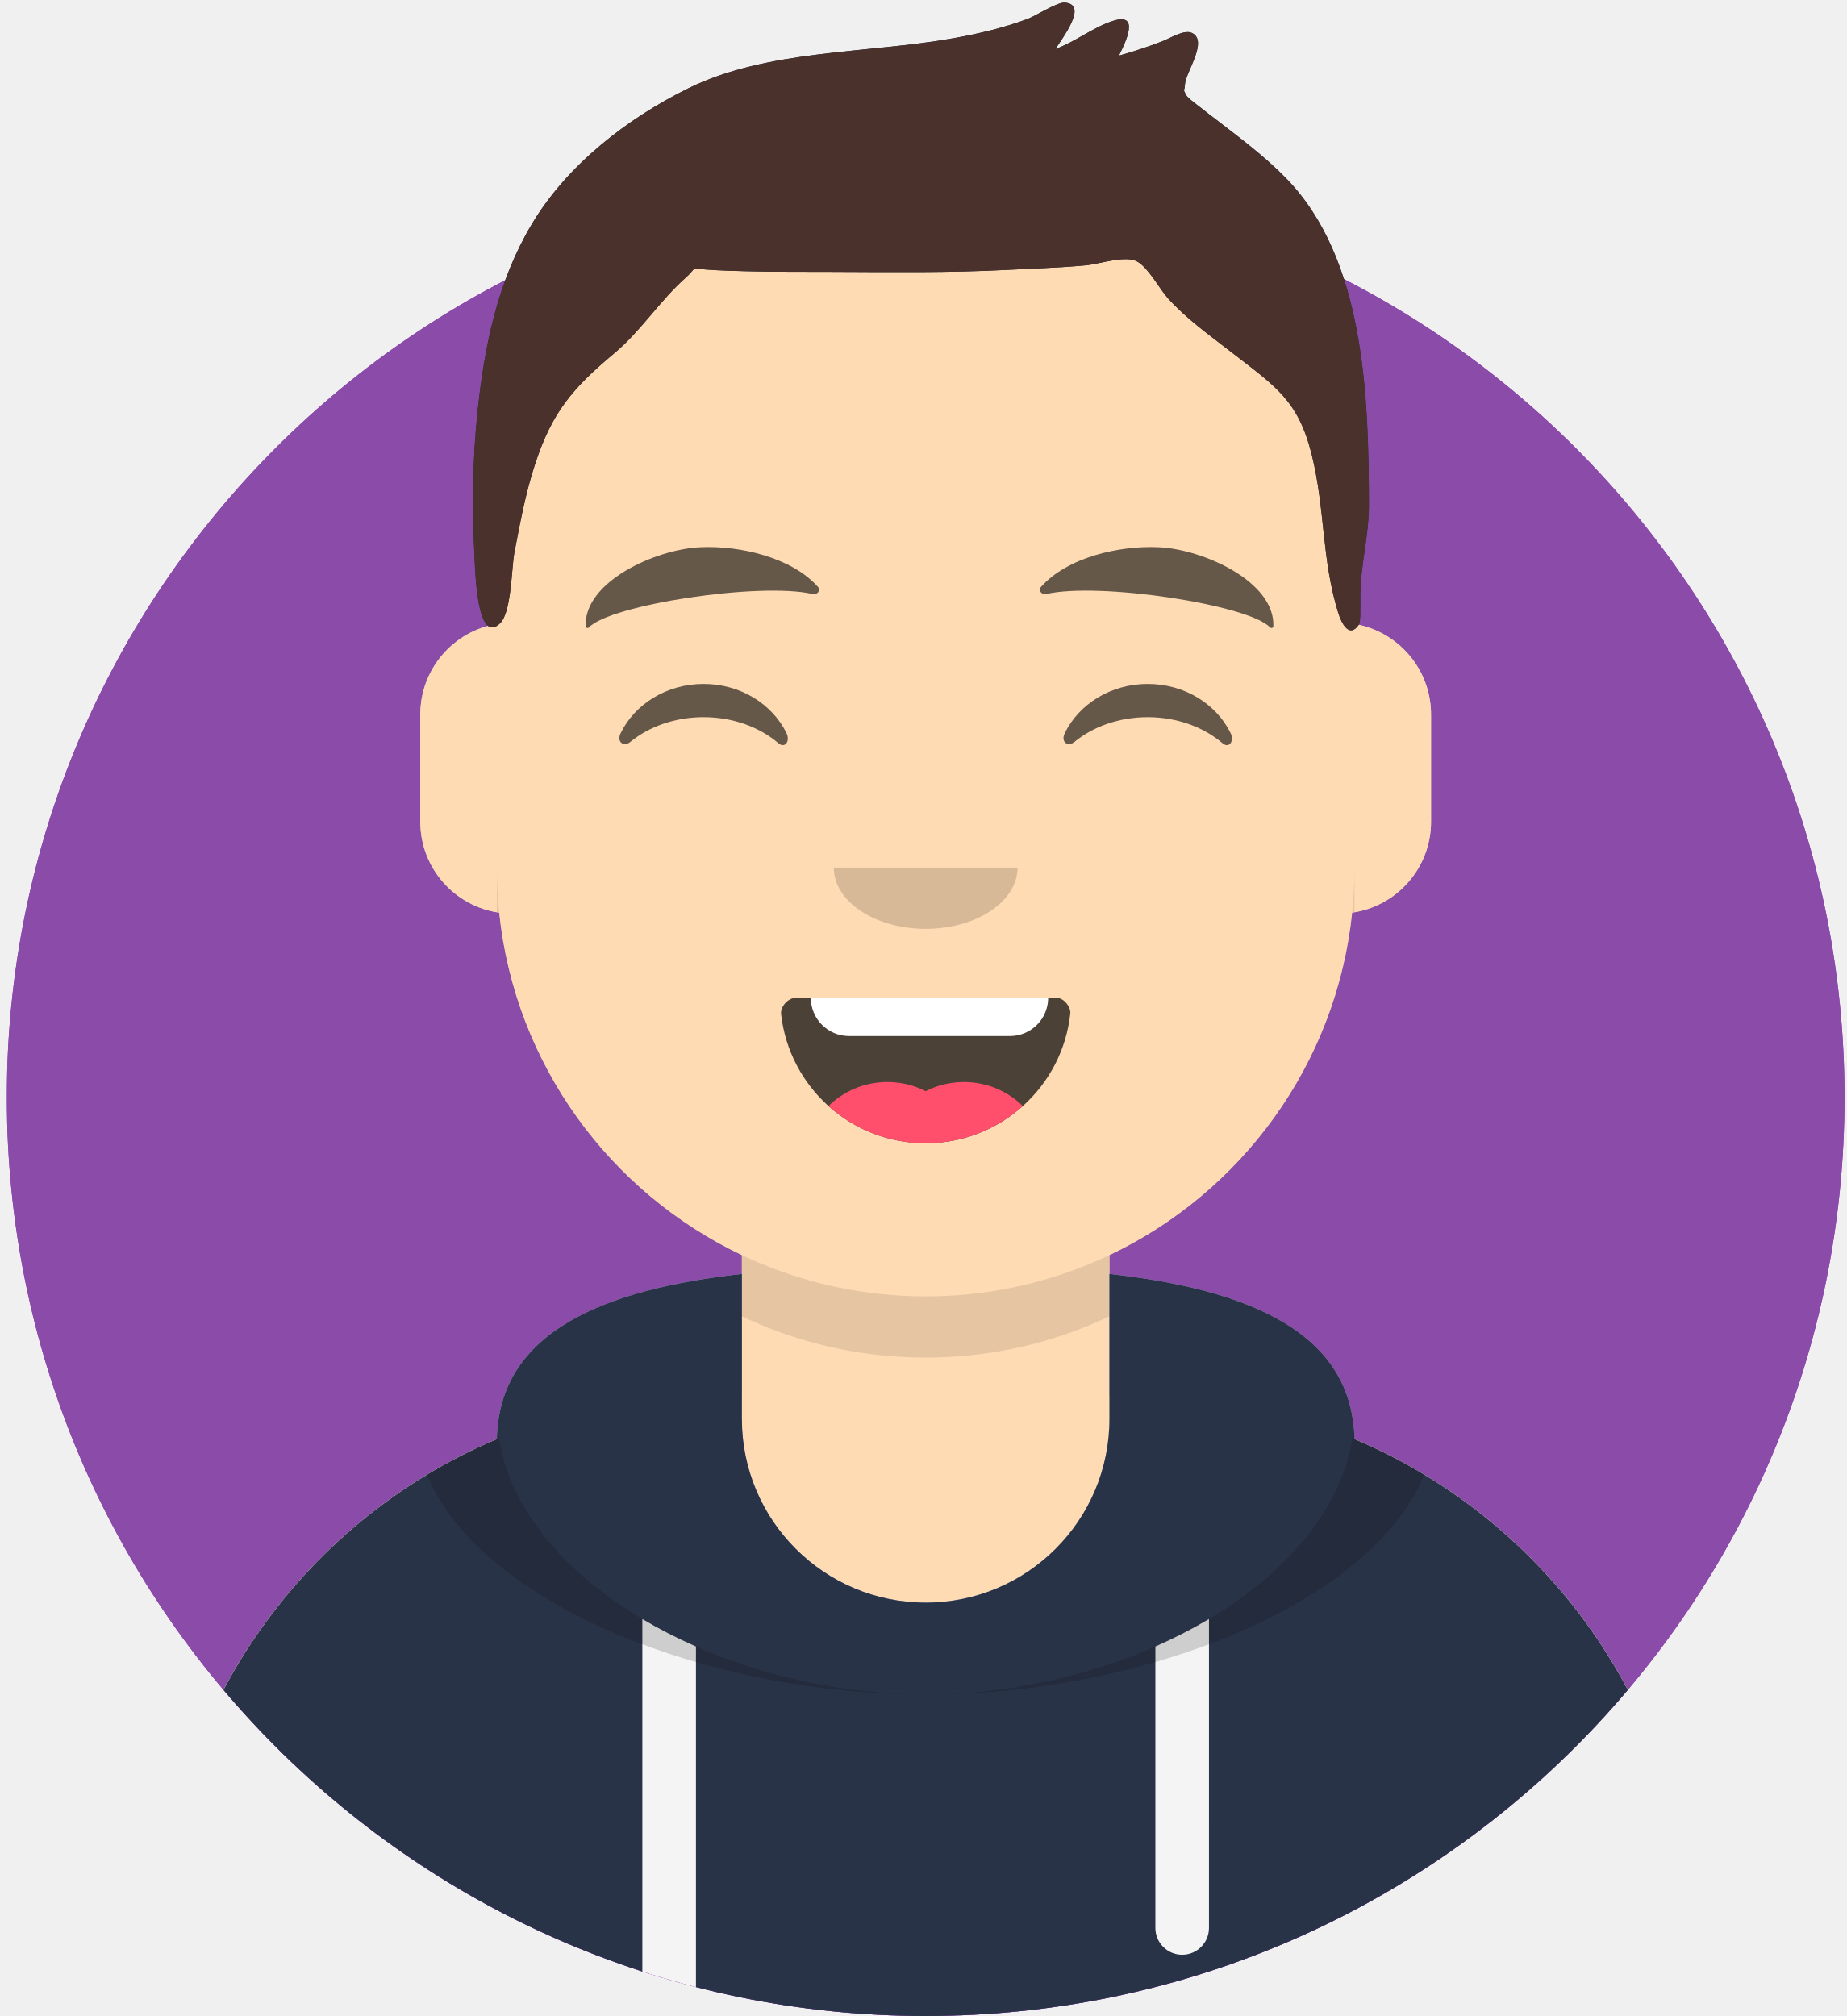
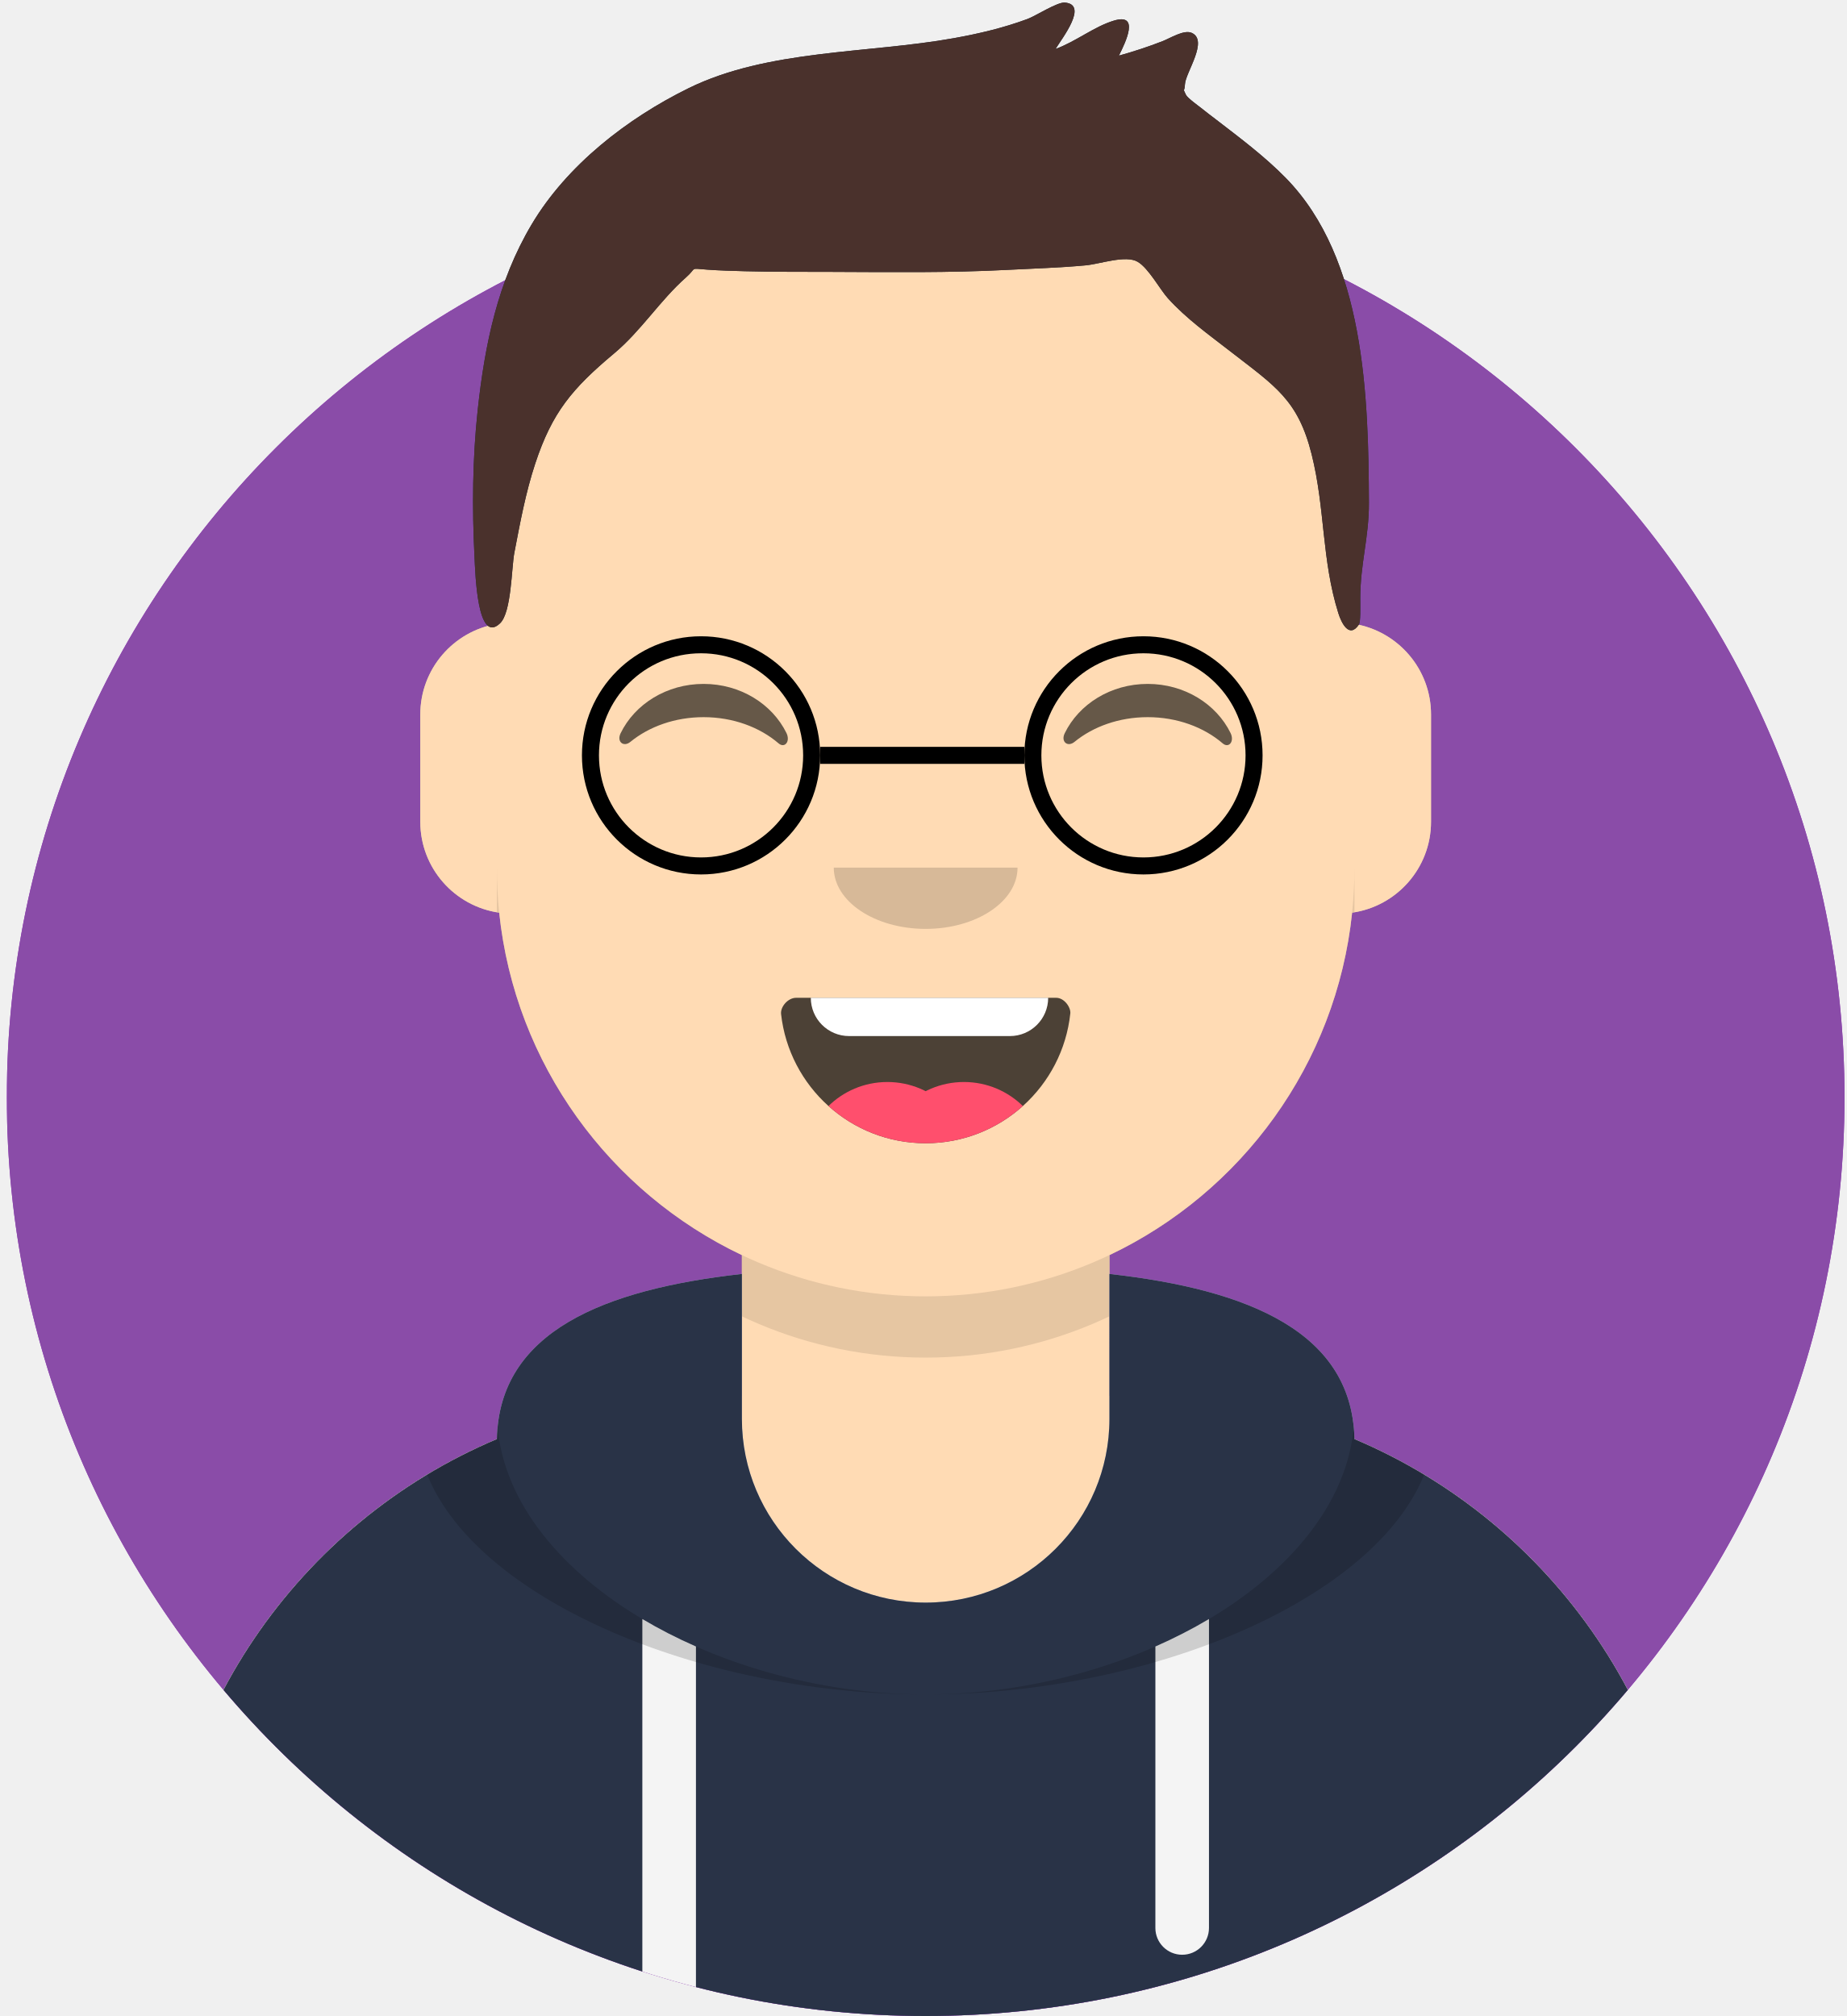
<svg xmlns="http://www.w3.org/2000/svg" xmlns:xlink="http://www.w3.org/1999/xlink" width="217px" height="237px" viewBox="0 0 217 237" version="1.1">
  <defs>
    <circle id="path-1" cx="108" cy="108" r="108" />
    <path d="M-3.19744231e-14,144 L-3.19744231e-14,-1.42108547e-14 L237.6,-1.42108547e-14 L237.6,144 L226.8,144 C226.8,203.647 178.447,252 118.8,252 C59.153,252 10.8,203.647 10.8,144 L10.8,144 L-3.19744231e-14,144 Z" id="path-3" />
    <path d="M90,0 C117.835,-5.11323436e-15 140.4,22.565 140.4,50.4 L140.401,55.949 C145.508,56.807 149.4,61.249 149.4,66.6 L149.4,79.2 C149.4,84.647 145.367,89.152 140.125,89.893 C138.265,107.718 127.114,122.78 111.601,130.149 L111.6,146.7 L115.2,146.7 C150.988,146.7 180,175.712 180,211.5 L180,219.6 L0,219.6 L0,211.5 C-4.38277231e-15,175.712 29.012,146.7 64.8,146.7 L68.4,146.7 L68.4,130.15 C52.886,122.78 41.735,107.718 39.875,89.893 C34.633,89.152 30.6,84.647 30.6,79.2 L30.6,66.6 C30.6,61.249 34.492,56.806 39.6,55.949 L39.6,50.4 C39.6,22.565 62.165,5.11323436e-15 90,0 Z" id="path-5" />
    <path d="M140.401,11.764 C156.691,13.587 169.2,18.597 169.2,31.569 L169.194,31.18 C192.467,41.01 208.8,64.047 208.8,90.9 L208.8,99 L28.8,99 L28.8,90.9 C28.8,64.047 45.133,41.01 68.406,31.18 C68.653,18.496 81.073,13.568 97.2,11.764 L97.2,28.8 C97.2,40.729 106.871,50.4 118.8,50.4 C130.729,50.4 140.4,40.729 140.4,28.8 L140.4,28.8 Z" id="path-7" />
    <path d="M31.606,13.615 C32.558,22.158 39.803,28.8 48.6,28.8 C57.424,28.8 64.687,22.117 65.603,13.536 C65.676,12.845 64.905,11.7 63.938,11.7 C50.534,11.7 40.264,11.7 33.378,11.7 C32.406,11.7 31.511,12.761 31.606,13.615 Z" id="path-9" />
    <rect id="path-11" x="0" y="0" width="237.6" height="252" />
    <path d="M118.135,20.928 C115.651,18.39 112.767,16.236 109.962,14.076 C109.343,13.6 108.715,13.135 108.109,12.641 C107.972,12.528 106.563,11.519 106.394,11.148 C105.988,10.254 106.224,10.95 106.28,9.884 C106.35,8.535 109.1,4.727 107.048,3.854 C106.146,3.47 104.536,4.492 103.67,4.83 C101.977,5.49 100.263,6.054 98.512,6.54 C99.351,4.869 100.95,1.524 97.944,2.419 C95.603,3.116 93.421,4.91 91.068,5.753 C91.847,4.477 94.96,0.523 92.147,0.302 C91.271,0.233 88.724,1.875 87.782,2.226 C84.959,3.275 82.075,3.953 79.111,4.487 C69.033,6.304 57.248,5.786 47.923,10.374 C40.735,13.911 33.636,19.4 29.484,26.389 C25.481,33.125 23.984,40.498 23.146,48.217 C22.532,53.882 22.482,59.738 22.769,65.424 C22.863,67.287 23.073,75.874 25.779,73.273 C27.127,71.978 27.117,66.745 27.457,64.974 C28.133,61.451 28.783,57.911 29.91,54.5 C31.895,48.49 34.238,45.687 39.184,41.547 C42.359,38.89 44.588,35.3 47.625,32.62 C48.99,31.416 47.949,31.542 50.143,31.7 C51.616,31.806 53.097,31.846 54.574,31.885 C57.99,31.974 61.412,31.951 64.829,31.963 C71.711,31.988 78.561,32.085 85.437,31.725 C88.492,31.565 91.556,31.478 94.603,31.195 C96.306,31.038 99.326,29.947 100.728,30.78 C102.01,31.543 103.342,34.034 104.263,35.054 C106.438,37.464 109.032,39.305 111.576,41.282 C116.881,45.403 119.559,46.98 121.17,53.421 C122.775,59.838 122.325,65.791 124.312,72.106 C124.662,73.217 125.586,75.13 126.726,73.415 C126.937,73.096 126.883,71.345 126.883,70.337 C126.883,66.27 127.913,63.218 127.9,59.123 C127.849,46.674 127.447,30.442 118.135,20.928 Z" id="path-13" />
  </defs>
  <g id="Website" stroke="none" stroke-width="1" fill="none" fill-rule="evenodd">
    <g id="mf-avatar" transform="translate(-10, -15)">
      <g id="Circle" transform="translate(10.8, 36)">
        <mask id="mask-2" fill="white">
          <use xlink:href="#path-1" />
        </mask>
        <use id="Circle-Background" fill="#972dc2" xlink:href="#path-1" />
        <g id="🖍-Circle-Color" mask="url(#mask-2)" fill="#8a4ca8">
          <rect id="🖍Color" x="0" y="0" width="216.445" height="216" />
        </g>
      </g>
      <mask id="mask-4" fill="white">
        <use xlink:href="#path-3" />
      </mask>
      <g id="Mask" />
      <g id="Avataaar" mask="url(#mask-4)">
        <g id="Body" transform="translate(28.8, 32.4)">
          <mask id="mask-6" fill="white">
            <use xlink:href="#path-5" />
          </mask>
          <use fill="#D0C6AC" xlink:href="#path-5" />
          <g id="Skin/👶🏻-05-Pale" mask="url(#mask-6)" fill="#FFDBB4">
            <g transform="translate(-28.8, 0)" id="Color">
              <rect x="0" y="0" width="238.384" height="220.355" />
            </g>
          </g>
          <path d="M39.6,84.6 C39.6,112.435 62.165,135 90,135 C117.835,135 140.4,112.435 140.4,84.6 L140.4,84.6 L140.4,91.8 C140.4,119.635 117.835,142.2 90,142.2 C62.165,142.2 39.6,119.635 39.6,91.8 Z" id="Neck-Shadow" fill-opacity="0.1" fill="#000000" mask="url(#mask-6)" />
        </g>
        <g id="Clothing/Hoodie" transform="translate(0, 153)">
          <mask id="mask-8" fill="white">
            <use xlink:href="#path-7" />
          </mask>
          <use id="Hoodie" fill="#B7C1DB" fill-rule="evenodd" xlink:href="#path-7" />
          <g id="Color/Palette/Slate" mask="url(#mask-8)" fill="#293347" fill-rule="evenodd">
            <rect id="🖍Color" x="0" y="0" width="238.491" height="99" />
          </g>
          <path d="M91.8,55.565 L91.8,99 L85.5,99 L85.499,52.335 C87.483,53.514 89.592,54.594 91.8,55.565 Z M152.101,52.334 L152.1,88.65 C152.1,90.39 150.69,91.8 148.95,91.8 C147.21,91.8 145.8,90.39 145.8,88.65 L145.801,55.565 C148.009,54.594 150.118,53.513 152.101,52.334 Z" id="Straps" fill="#F4F4F4" fill-rule="evenodd" mask="url(#mask-8)" />
          <path d="M155.733,11.451 C169.28,14.013 178.65,19.118 178.65,29.077 C178.65,46.818 148.916,61.2 118.8,61.2 C88.684,61.2 58.95,46.818 58.95,29.077 C58.95,19.118 68.32,14.013 81.867,11.451 C73.689,14.466 68.4,19.534 68.4,27.969 C68.4,46.322 93.439,61.2 118.8,61.2 C144.161,61.2 169.2,46.322 169.2,27.969 C169.2,19.71 164.13,14.679 156.241,11.642 Z" id="Shadow" fill-opacity="0.16" fill="#000000" fill-rule="evenodd" mask="url(#mask-8)" />
        </g>
        <g id="Face" transform="translate(68.4, 73.8)">
          <g id="Mouth/Smile" transform="translate(1.8, 46.8)">
            <mask id="mask-10" fill="white">
              <use xlink:href="#path-9" />
            </mask>
            <use id="Mouth" fill-opacity="0.7" fill="#000000" fill-rule="evenodd" xlink:href="#path-9" />
            <path d="M39.6,1.8 L58.5,1.8 C60.985,1.8 63,3.815 63,6.3 L63,11.7 C63,14.185 60.985,16.2 58.5,16.2 L39.6,16.2 C37.115,16.2 35.1,14.185 35.1,11.7 L35.1,6.3 C35.1,3.815 37.115,1.8 39.6,1.8 Z" id="Teeth" fill="#FFFFFF" fill-rule="evenodd" mask="url(#mask-10)" />
            <g id="Tongue" stroke-width="1" fill-rule="evenodd" mask="url(#mask-10)" fill="#FF4F6D">
              <g transform="translate(34.2, 21.6)">
                <circle cx="9.9" cy="9.9" r="9.9" />
                <circle cx="18.9" cy="9.9" r="9.9" />
              </g>
            </g>
          </g>
          <g id="Nose/Default" transform="translate(25.2, 36)" fill="#000000" fill-opacity="0.16">
            <path d="M14.4,7.2 C14.4,11.176 19.235,14.4 25.2,14.4 L25.2,14.4 C31.165,14.4 36,11.176 36,7.2" id="Nose" />
          </g>
          <g id="Eyes/Happy-😁" transform="translate(0, 7.2)" fill="#000000" fill-opacity="0.6">
            <path d="M14.544,20.203 C16.206,16.784 19.948,14.4 24.298,14.4 C28.632,14.4 32.363,16.767 34.034,20.166 C34.53,21.176 33.824,22.003 33.112,21.39 C30.906,19.494 27.773,18.309 24.298,18.309 C20.931,18.309 17.886,19.421 15.694,21.214 C14.892,21.87 14.058,21.203 14.544,20.203 Z" id="Squint" />
            <path d="M66.744,20.203 C68.406,16.784 72.148,14.4 76.498,14.4 C80.832,14.4 84.563,16.767 86.234,20.166 C86.73,21.176 86.024,22.003 85.312,21.39 C83.106,19.494 79.973,18.309 76.498,18.309 C73.131,18.309 70.086,19.421 67.894,21.214 C67.092,21.87 66.258,21.203 66.744,20.203 Z" id="Squint" />
          </g>
-           <g id="Eyebrow/Natural/Default-Natural" fill="#000000" fill-opacity="0.6">
-             <path d="M23.435,5.589 C18.25,6.285 10.164,10.805 10.84,16.036 C10.862,16.207 11.121,16.261 11.233,16.118 C13.471,13.248 30.774,9.033 37.075,9.913 C37.652,9.994 38.032,9.399 37.639,9.027 C34.269,5.845 28.08,4.961 23.435,5.589" id="Eyebrow" transform="translate(24.3, 10.8) rotate(5) translate(-24.3, -10.8) " />
-             <path d="M76.535,5.589 C71.35,6.285 63.264,10.805 63.94,16.036 C63.962,16.207 64.221,16.261 64.333,16.118 C66.571,13.248 83.874,9.033 90.175,9.913 C90.752,9.994 91.132,9.399 90.739,9.027 C87.369,5.845 81.18,4.961 76.535,5.589" id="Eyebrow" transform="translate(77.4, 10.8) scale(-1, 1) rotate(5) translate(-77.4, -10.8) " />
+           <g id="Glasses" transform="translate(10, 10)">
+             <circle cx="14" cy="20" r="13" stroke="black" stroke-width="2" fill="none" />
+             <circle cx="66" cy="20" r="13" stroke="black" stroke-width="2" fill="none" />
+             <line x1="28" y1="20" x2="52" y2="20" stroke="black" stroke-width="2" />
          </g>
        </g>
        <g id="Top">
          <mask id="mask-12" fill="white">
            <use xlink:href="#path-11" />
          </mask>
          <g id="Mask" />
          <g mask="url(#mask-12)">
            <g transform="translate(43, 15)">
              <mask id="mask-14" fill="white">
                <use xlink:href="#path-13" />
              </mask>
              <use id="Short-Hair" stroke="none" fill="#1F3140" fill-rule="evenodd" xlink:href="#path-13" />
              <g id="Color/Hair/Brown-Dark" stroke="none" fill="none" mask="url(#mask-14)" fill-rule="evenodd">
                <g transform="translate(-43.1, -15)" fill="#4A312C" id="Color">
                  <rect x="0" y="0" width="239.107" height="252.406" />
                </g>
              </g>
            </g>
          </g>
        </g>
      </g>
    </g>
  </g>
</svg>
